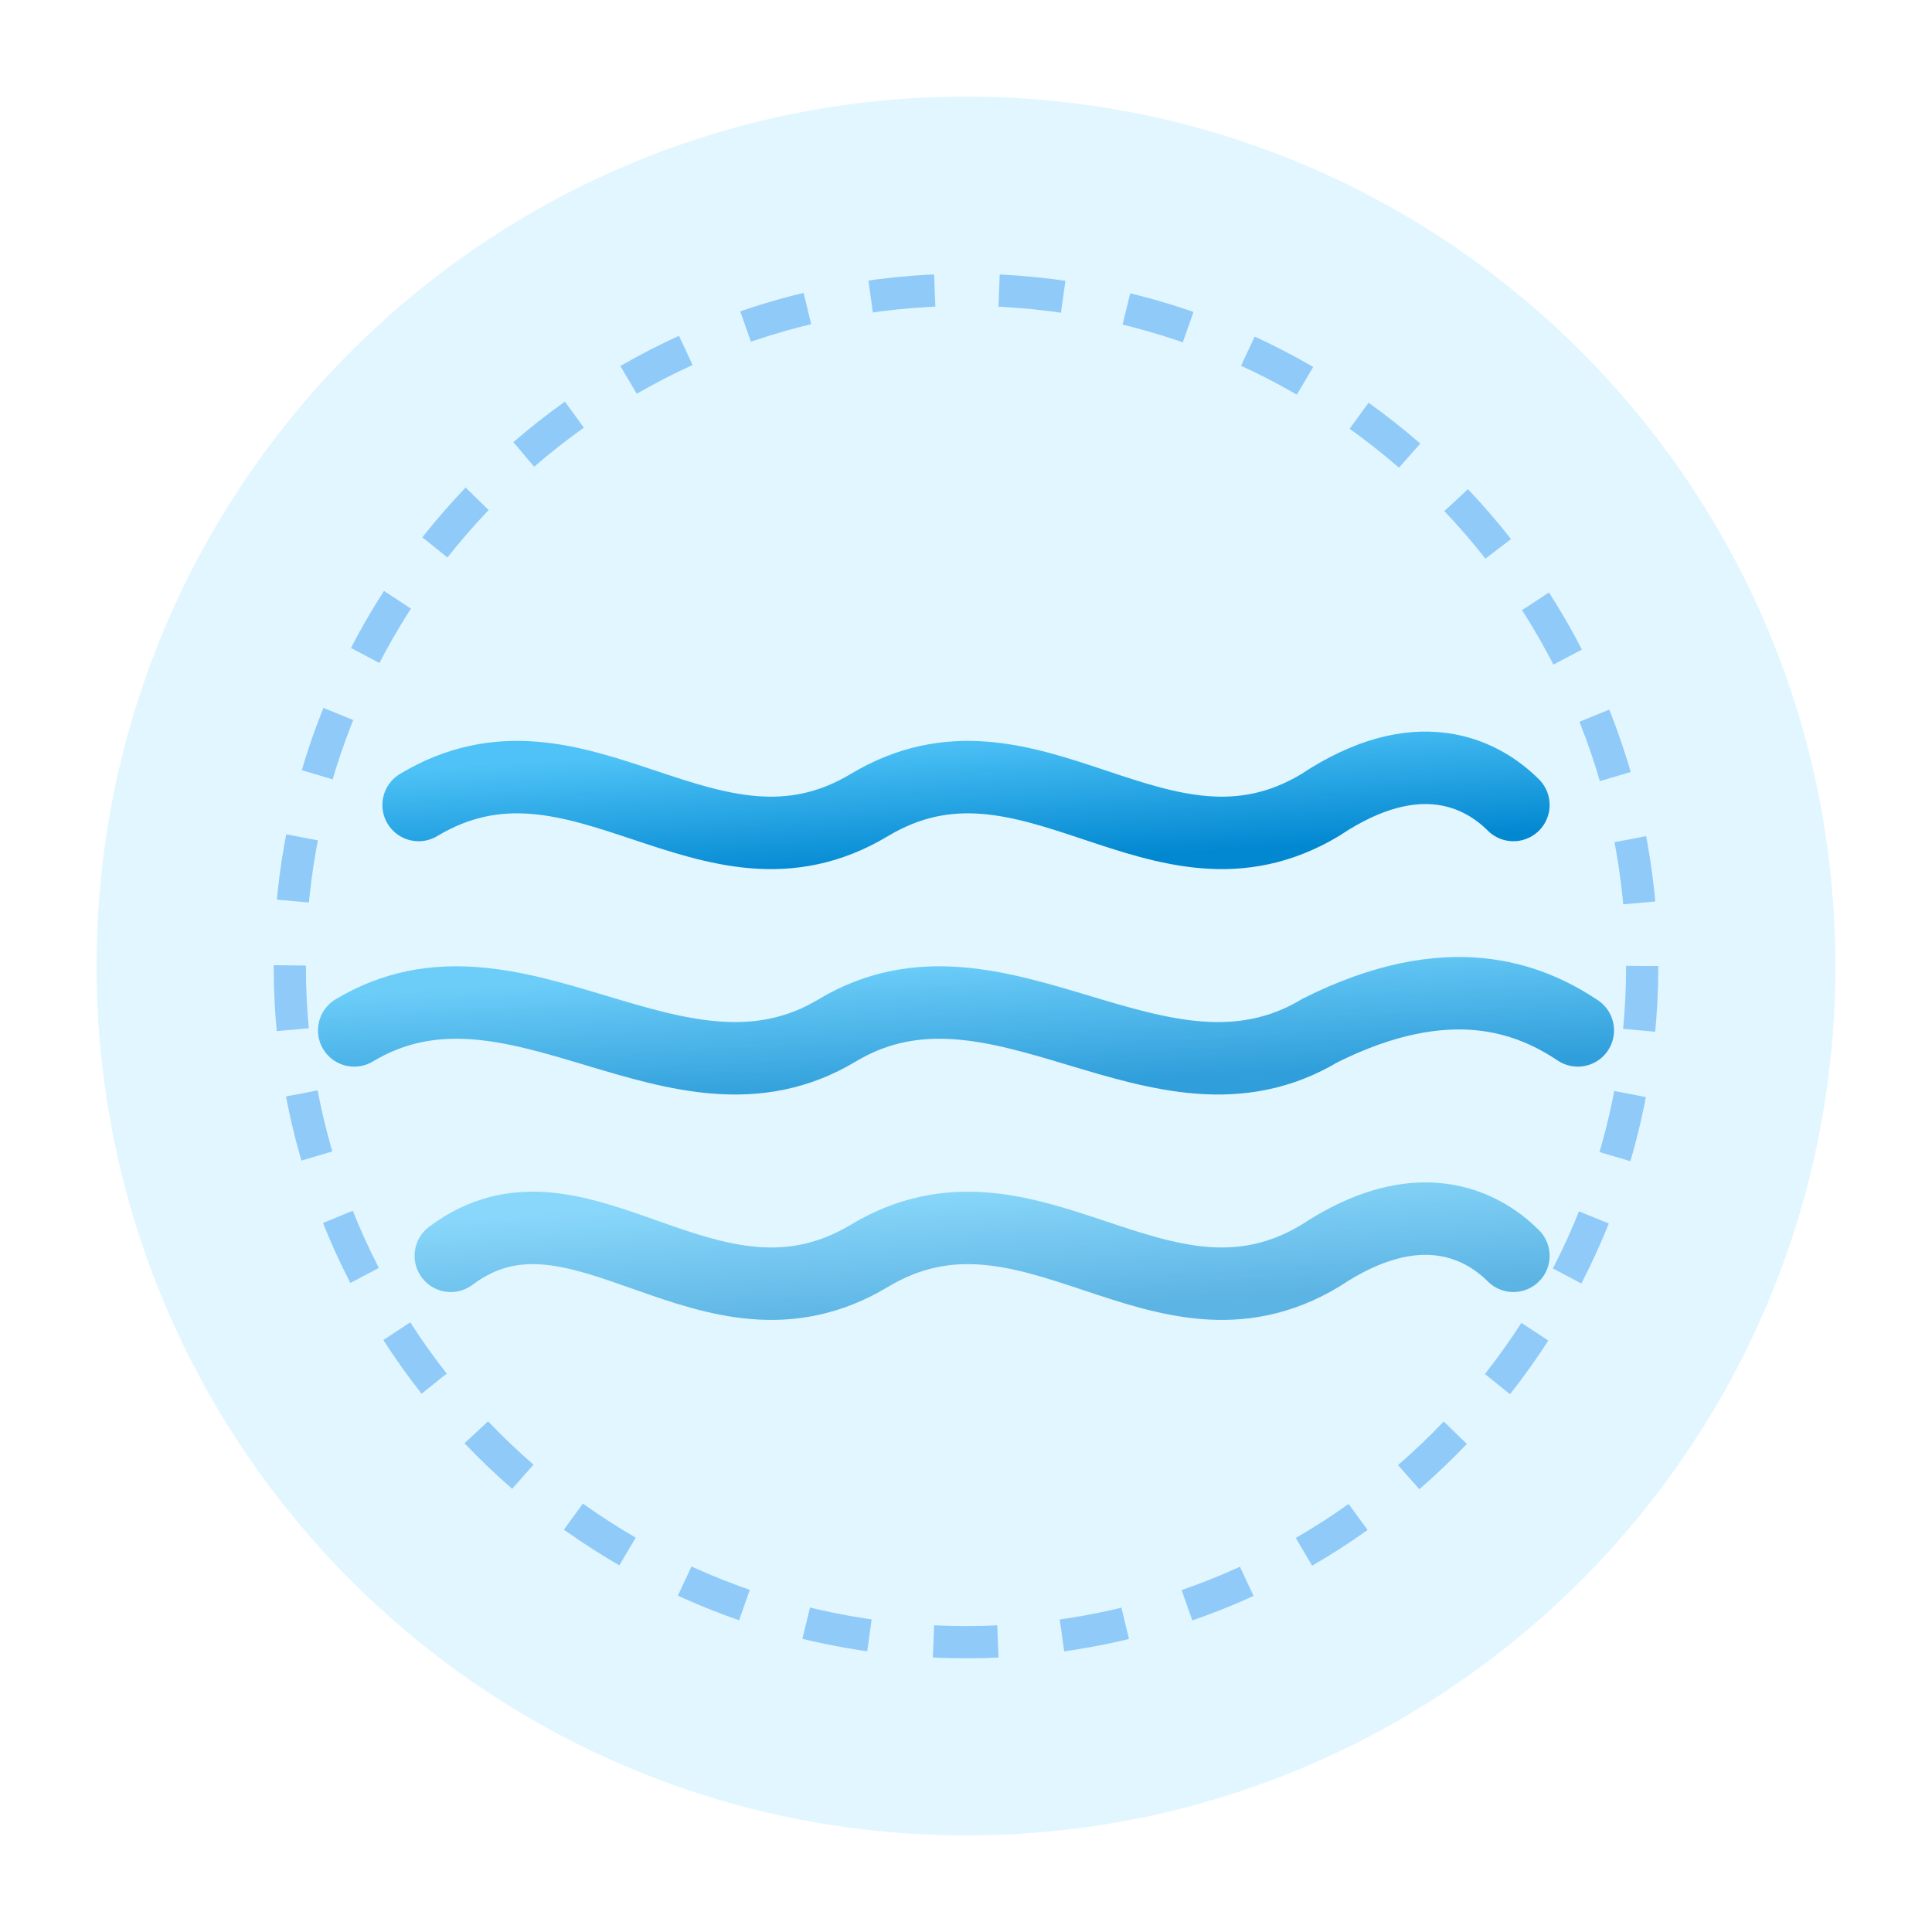
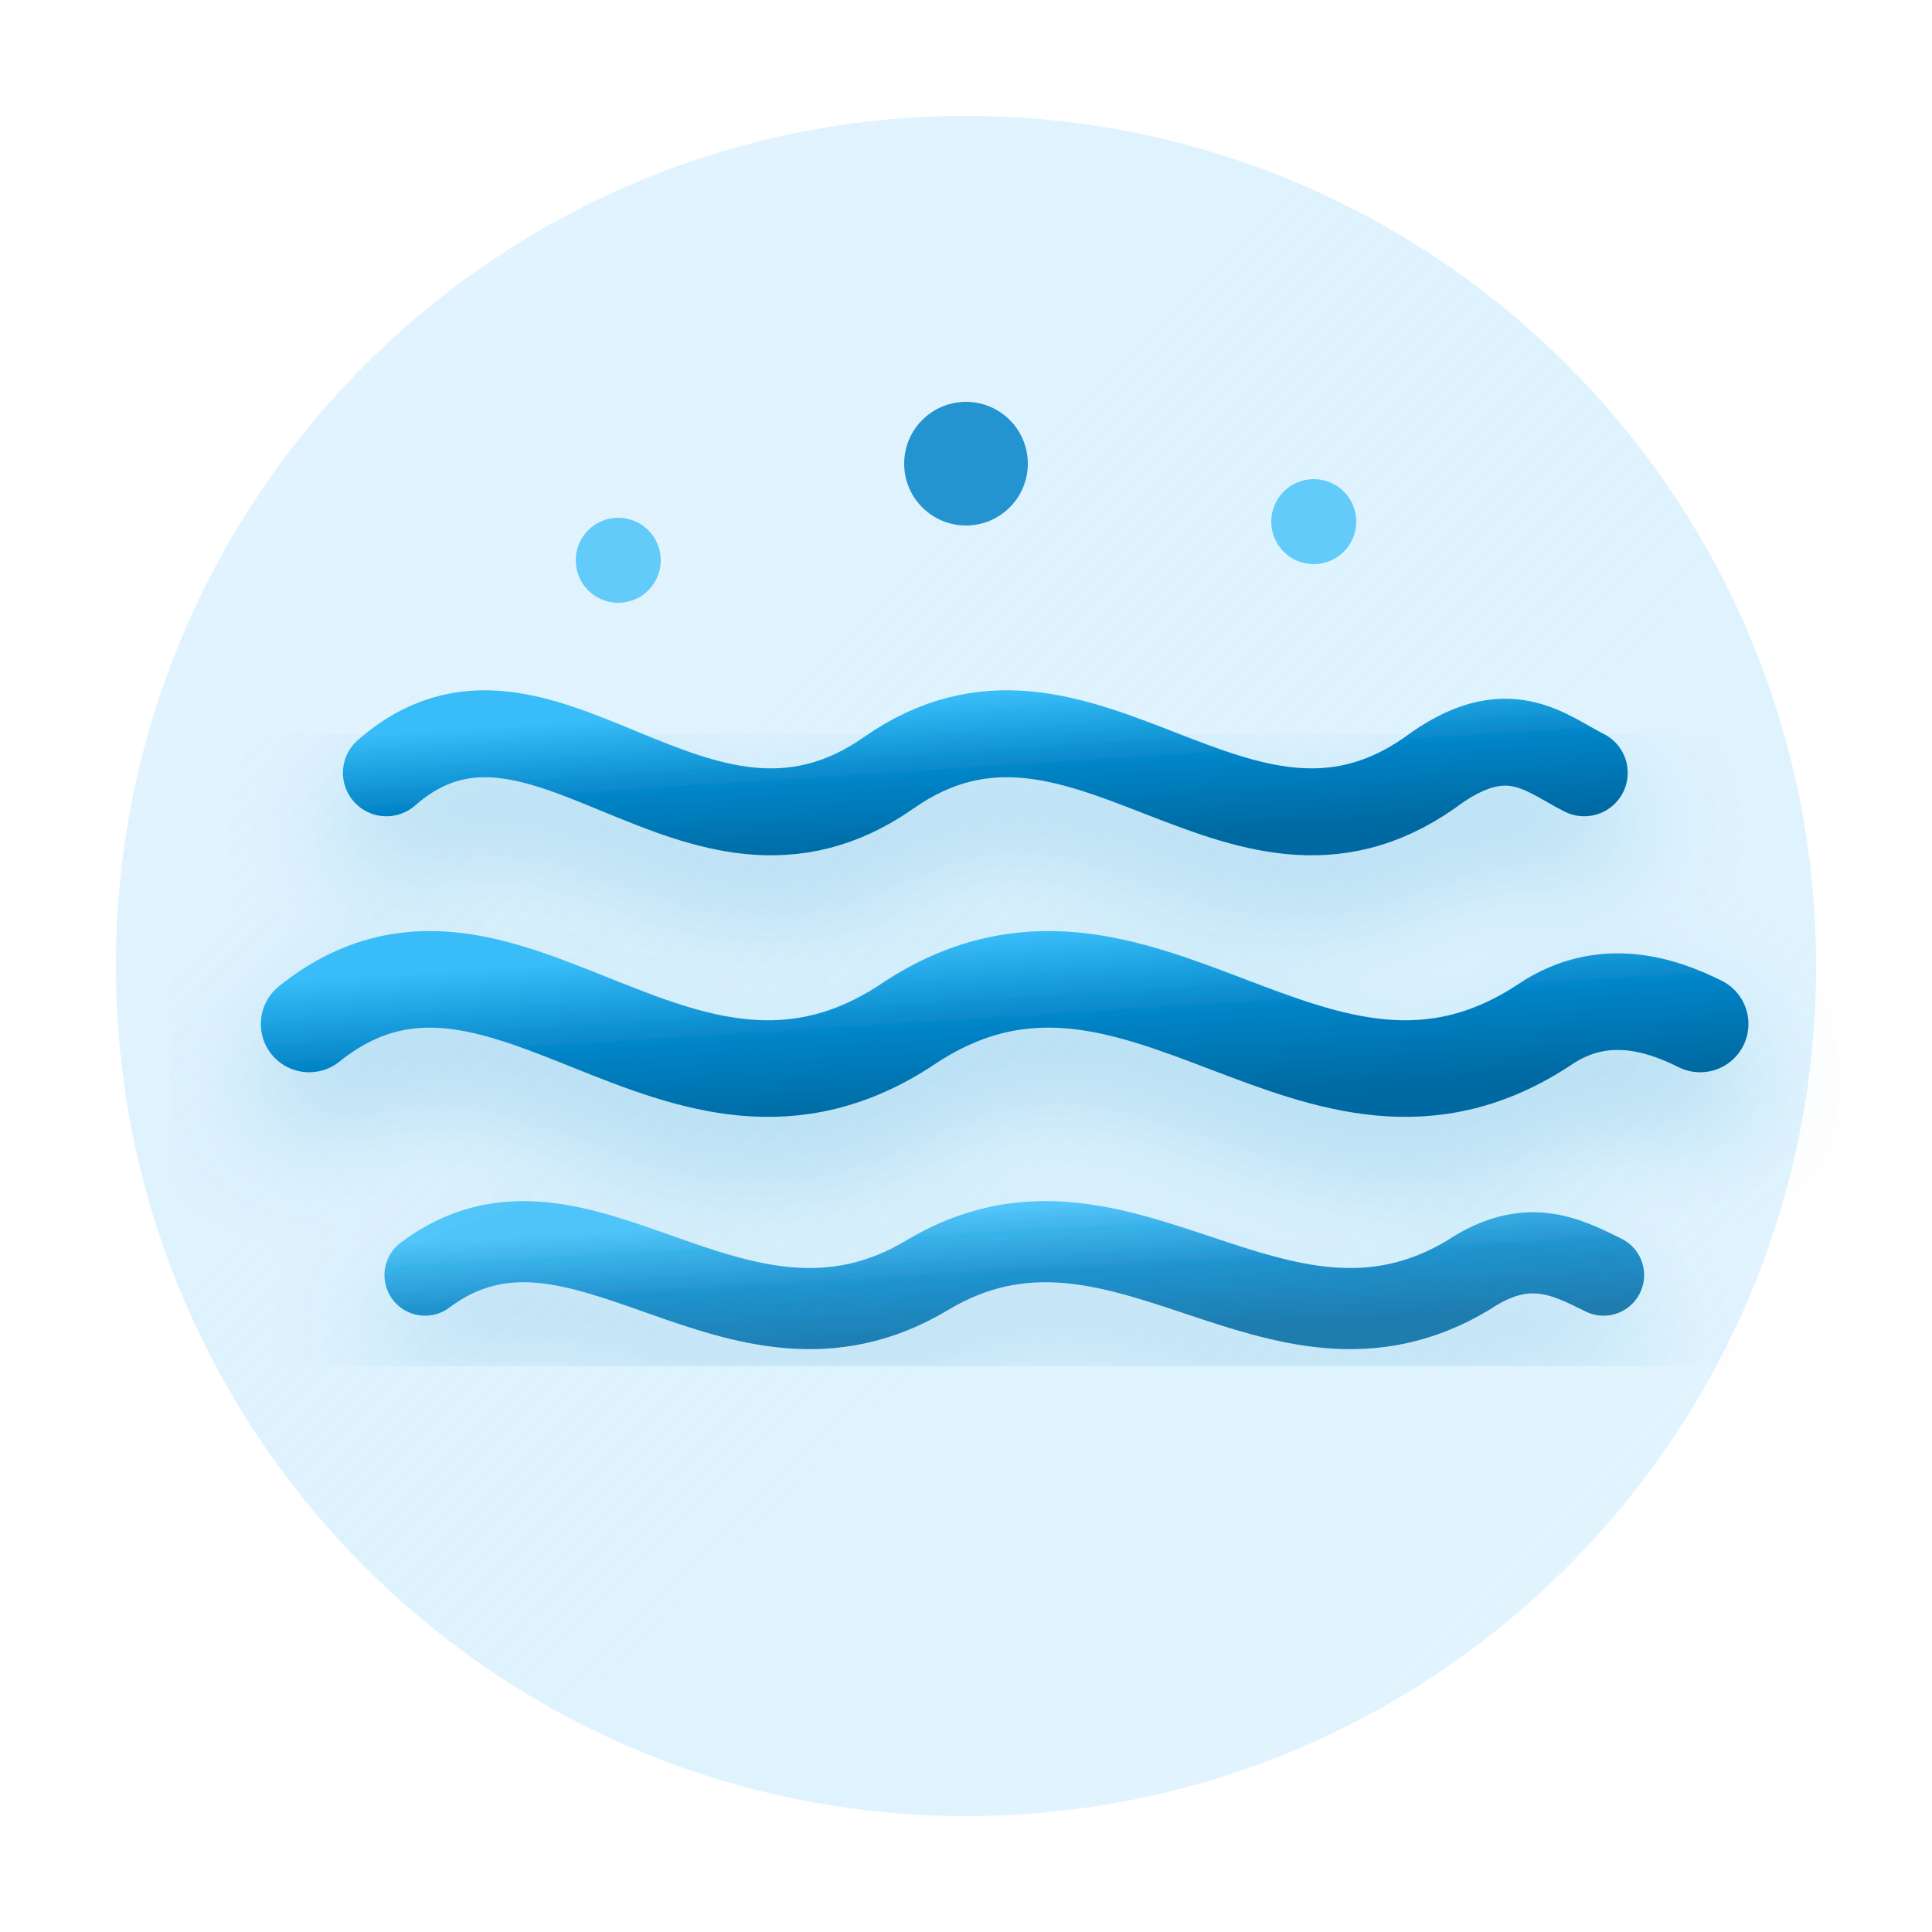
- <svg xmlns="http://www.w3.org/2000/svg" viewBox="0 0 120 120" width="120" height="120">
+ <svg xmlns="http://www.w3.org/2000/svg" viewBox="0 0 100 100" width="100" height="100">
  <defs>
-     <linearGradient id="waveGrad" x1="0%" y1="0%" x2="100%" y2="100%">
-       <stop offset="0%" stop-color="#4fc3f7" />
-       <stop offset="100%" stop-color="#0288d1" />
+     <linearGradient id="relaxWaveGrad" x1="0%" y1="0%" x2="100%" y2="100%">
+       <stop offset="0%" stop-color="#38bdf8" />
+       <stop offset="50%" stop-color="#0284c7" />
+       <stop offset="100%" stop-color="#0369a1" />
    </linearGradient>
+     <linearGradient id="relaxBgGlow" x1="0%" y1="0%" x2="100%" y2="100%">
+       <stop offset="0%" stop-color="#e0f2fe" stop-opacity="0.9" />
+       <stop offset="100%" stop-color="#bae6fd" stop-opacity="0.4" />
+     </linearGradient>
+     <filter id="relaxShadow" x="-10%" y="-10%" width="120%" height="120%">
+       <feDropShadow dx="0" dy="3" stdDeviation="3" flood-color="#0284c7" flood-opacity="0.25" />
+     </filter>
  </defs>
-   <circle cx="60" cy="60" r="54" fill="#e1f6ff" />
-   <circle cx="60" cy="60" r="42" fill="none" stroke="#90caf9" stroke-width="2" stroke-dasharray="4 4" />
-   <path d="M26 50 C36 44 44 56 54 50 C64 44 72 56 82 50 C88 46 92 48 94 50" fill="none" stroke="url(#waveGrad)" stroke-width="4.5" stroke-linecap="round" />
-   <path d="M22 64 C32 58 42 70 52 64 C62 58 72 70 82 64 C90 60 95 62 98 64" fill="none" stroke="url(#waveGrad)" stroke-width="4.5" stroke-linecap="round" opacity="0.8" />
-   <path d="M28 78 C36 72 44 84 54 78 C64 72 72 84 82 78 C88 74 92 76 94 78" fill="none" stroke="url(#waveGrad)" stroke-width="4.5" stroke-linecap="round" opacity="0.6" />
+   <circle cx="50" cy="50" r="44" fill="url(#relaxBgGlow)" />
+   <g filter="url(#relaxShadow)">
+     <path d="M20 40 C28 33 36 47 46 40 C56 33 64 47 74 40 C78 37 80 39 82 40" fill="none" stroke="url(#relaxWaveGrad)" stroke-width="4.5" stroke-linecap="round" />
+     <path d="M16 53 C26 45 35 61 47 53 C59 45 68 61 80 53 C83 51 86 52 88 53" fill="none" stroke="url(#relaxWaveGrad)" stroke-width="5" stroke-linecap="round" />
+     <path d="M22 66 C30 60 38 72 48 66 C58 60 66 72 76 66 C79 64 81 65 83 66" fill="none" stroke="url(#relaxWaveGrad)" stroke-width="4.2" stroke-linecap="round" opacity="0.85" />
+   </g>
+   <circle cx="50" cy="24" r="3.2" fill="#0284c7" opacity="0.85" />
+   <circle cx="68" cy="27" r="2.2" fill="#38bdf8" opacity="0.75" />
+   <circle cx="32" cy="29" r="2.2" fill="#38bdf8" opacity="0.75" />
</svg>
